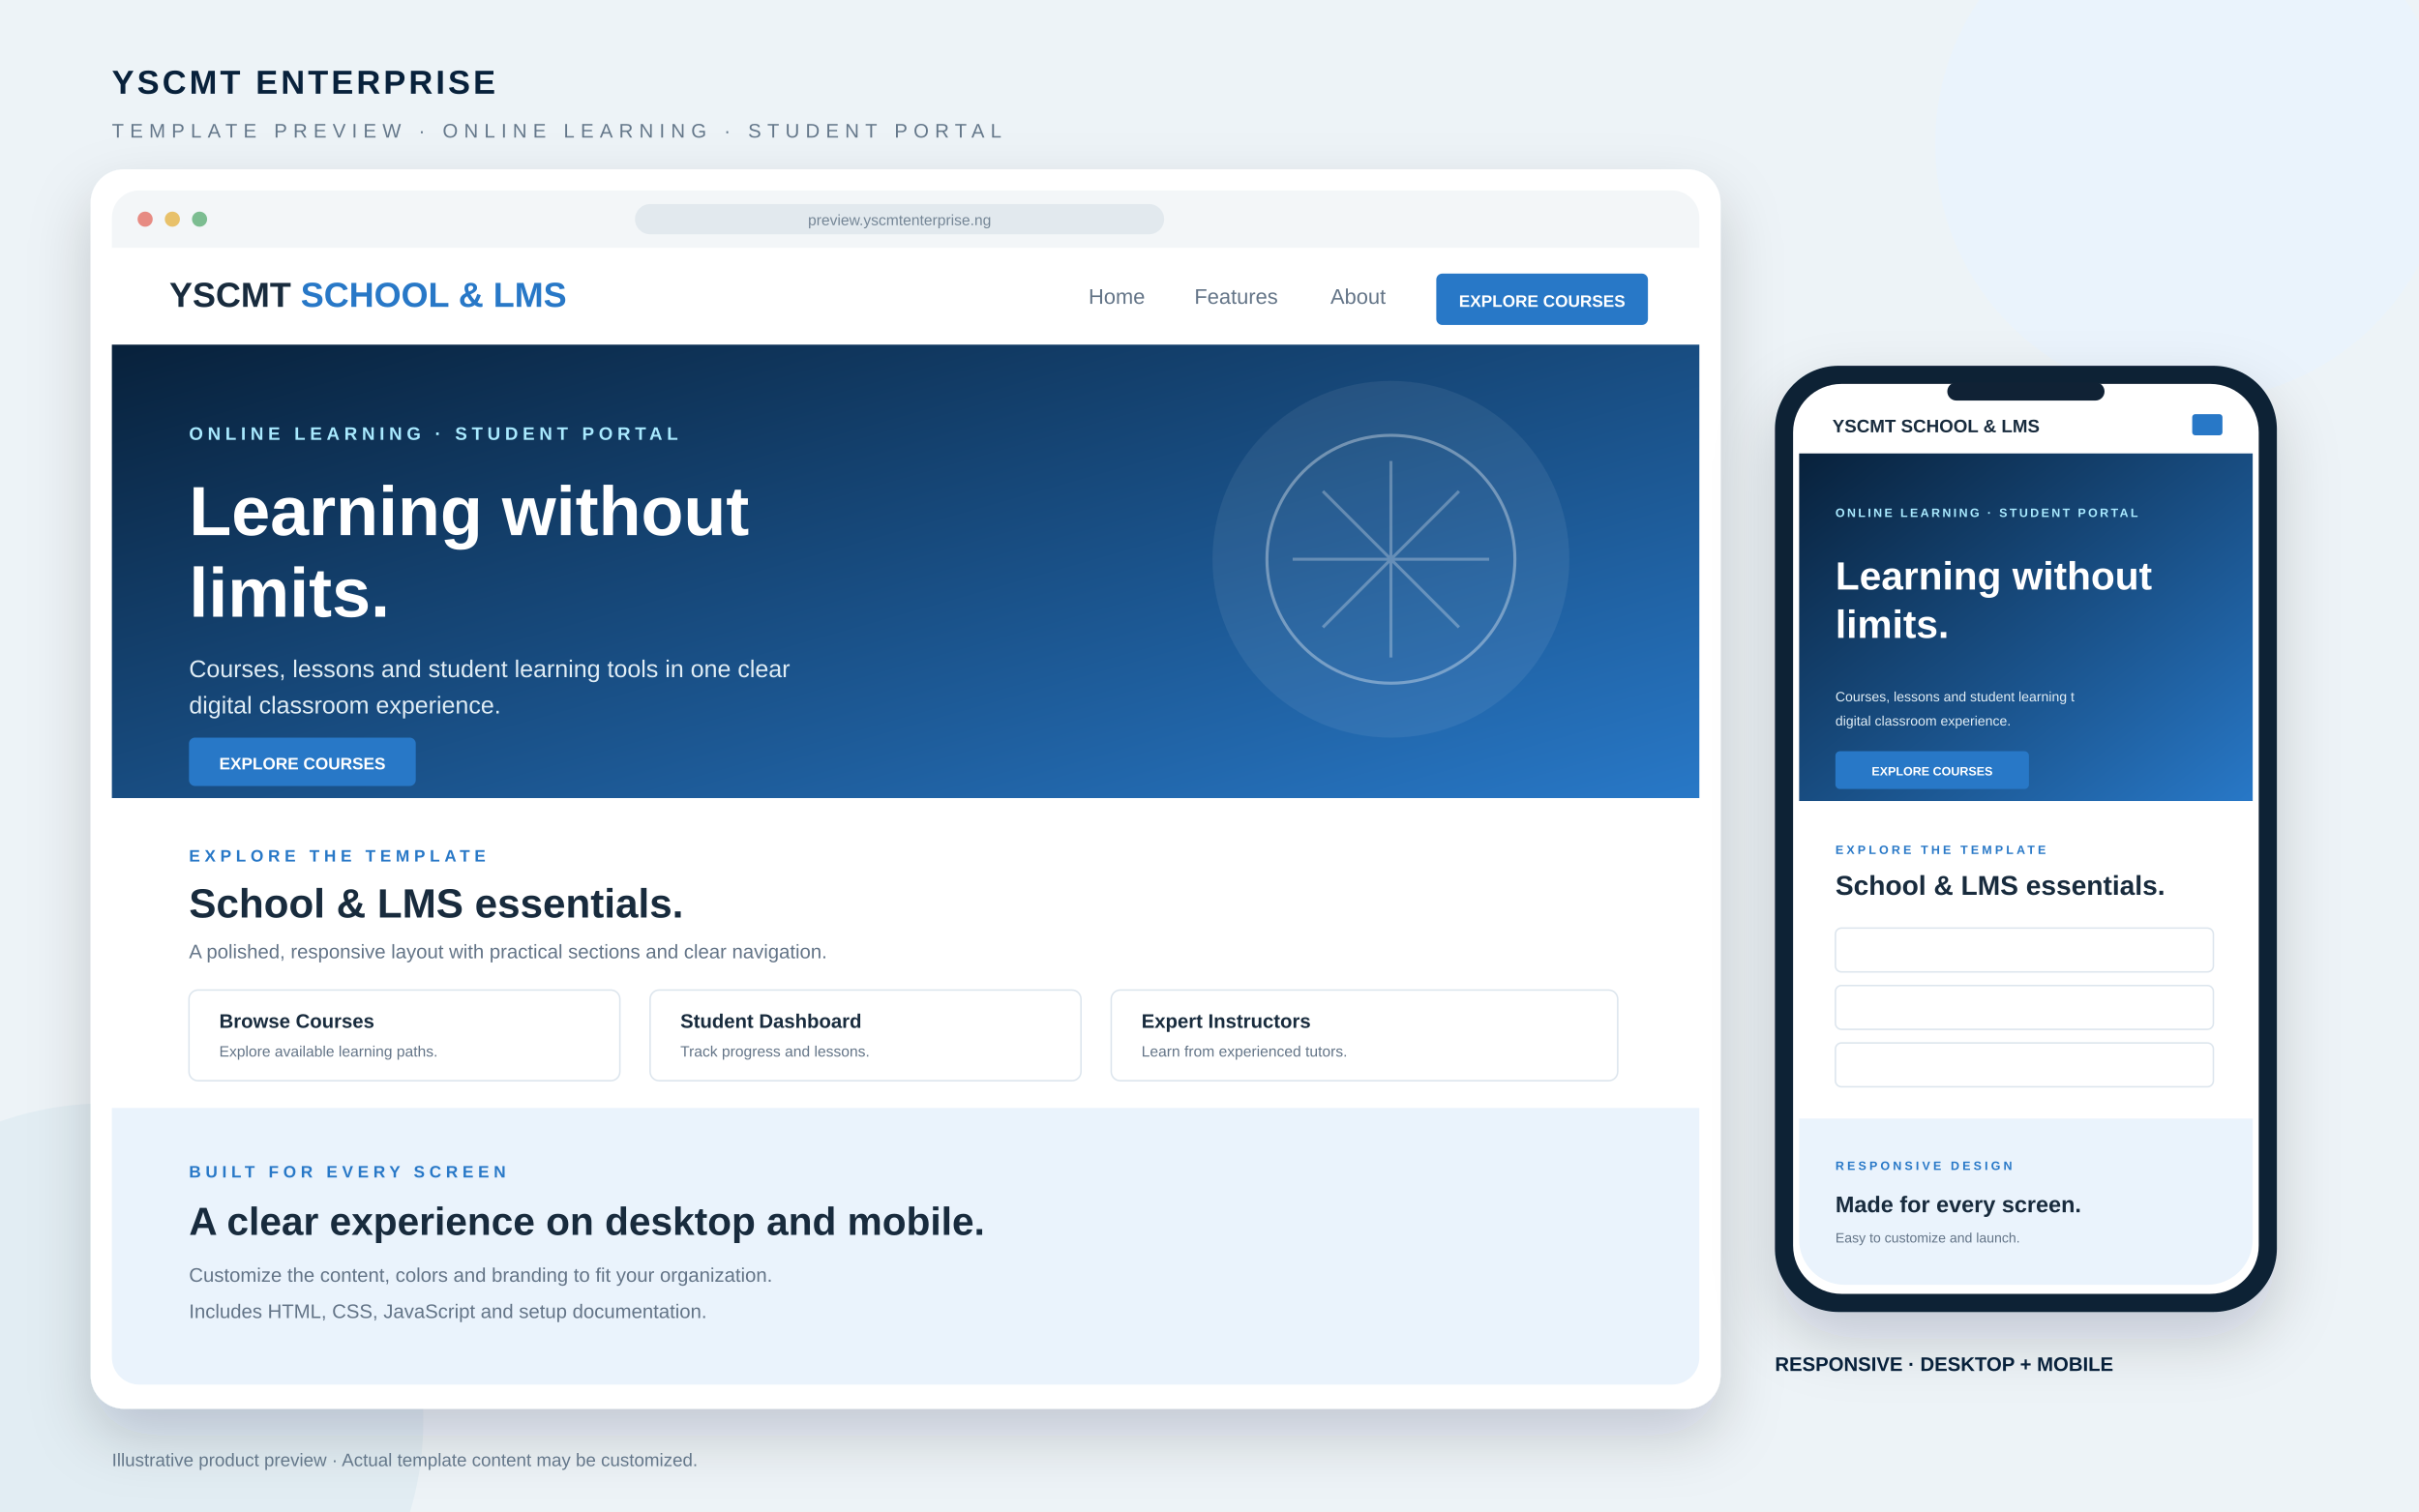
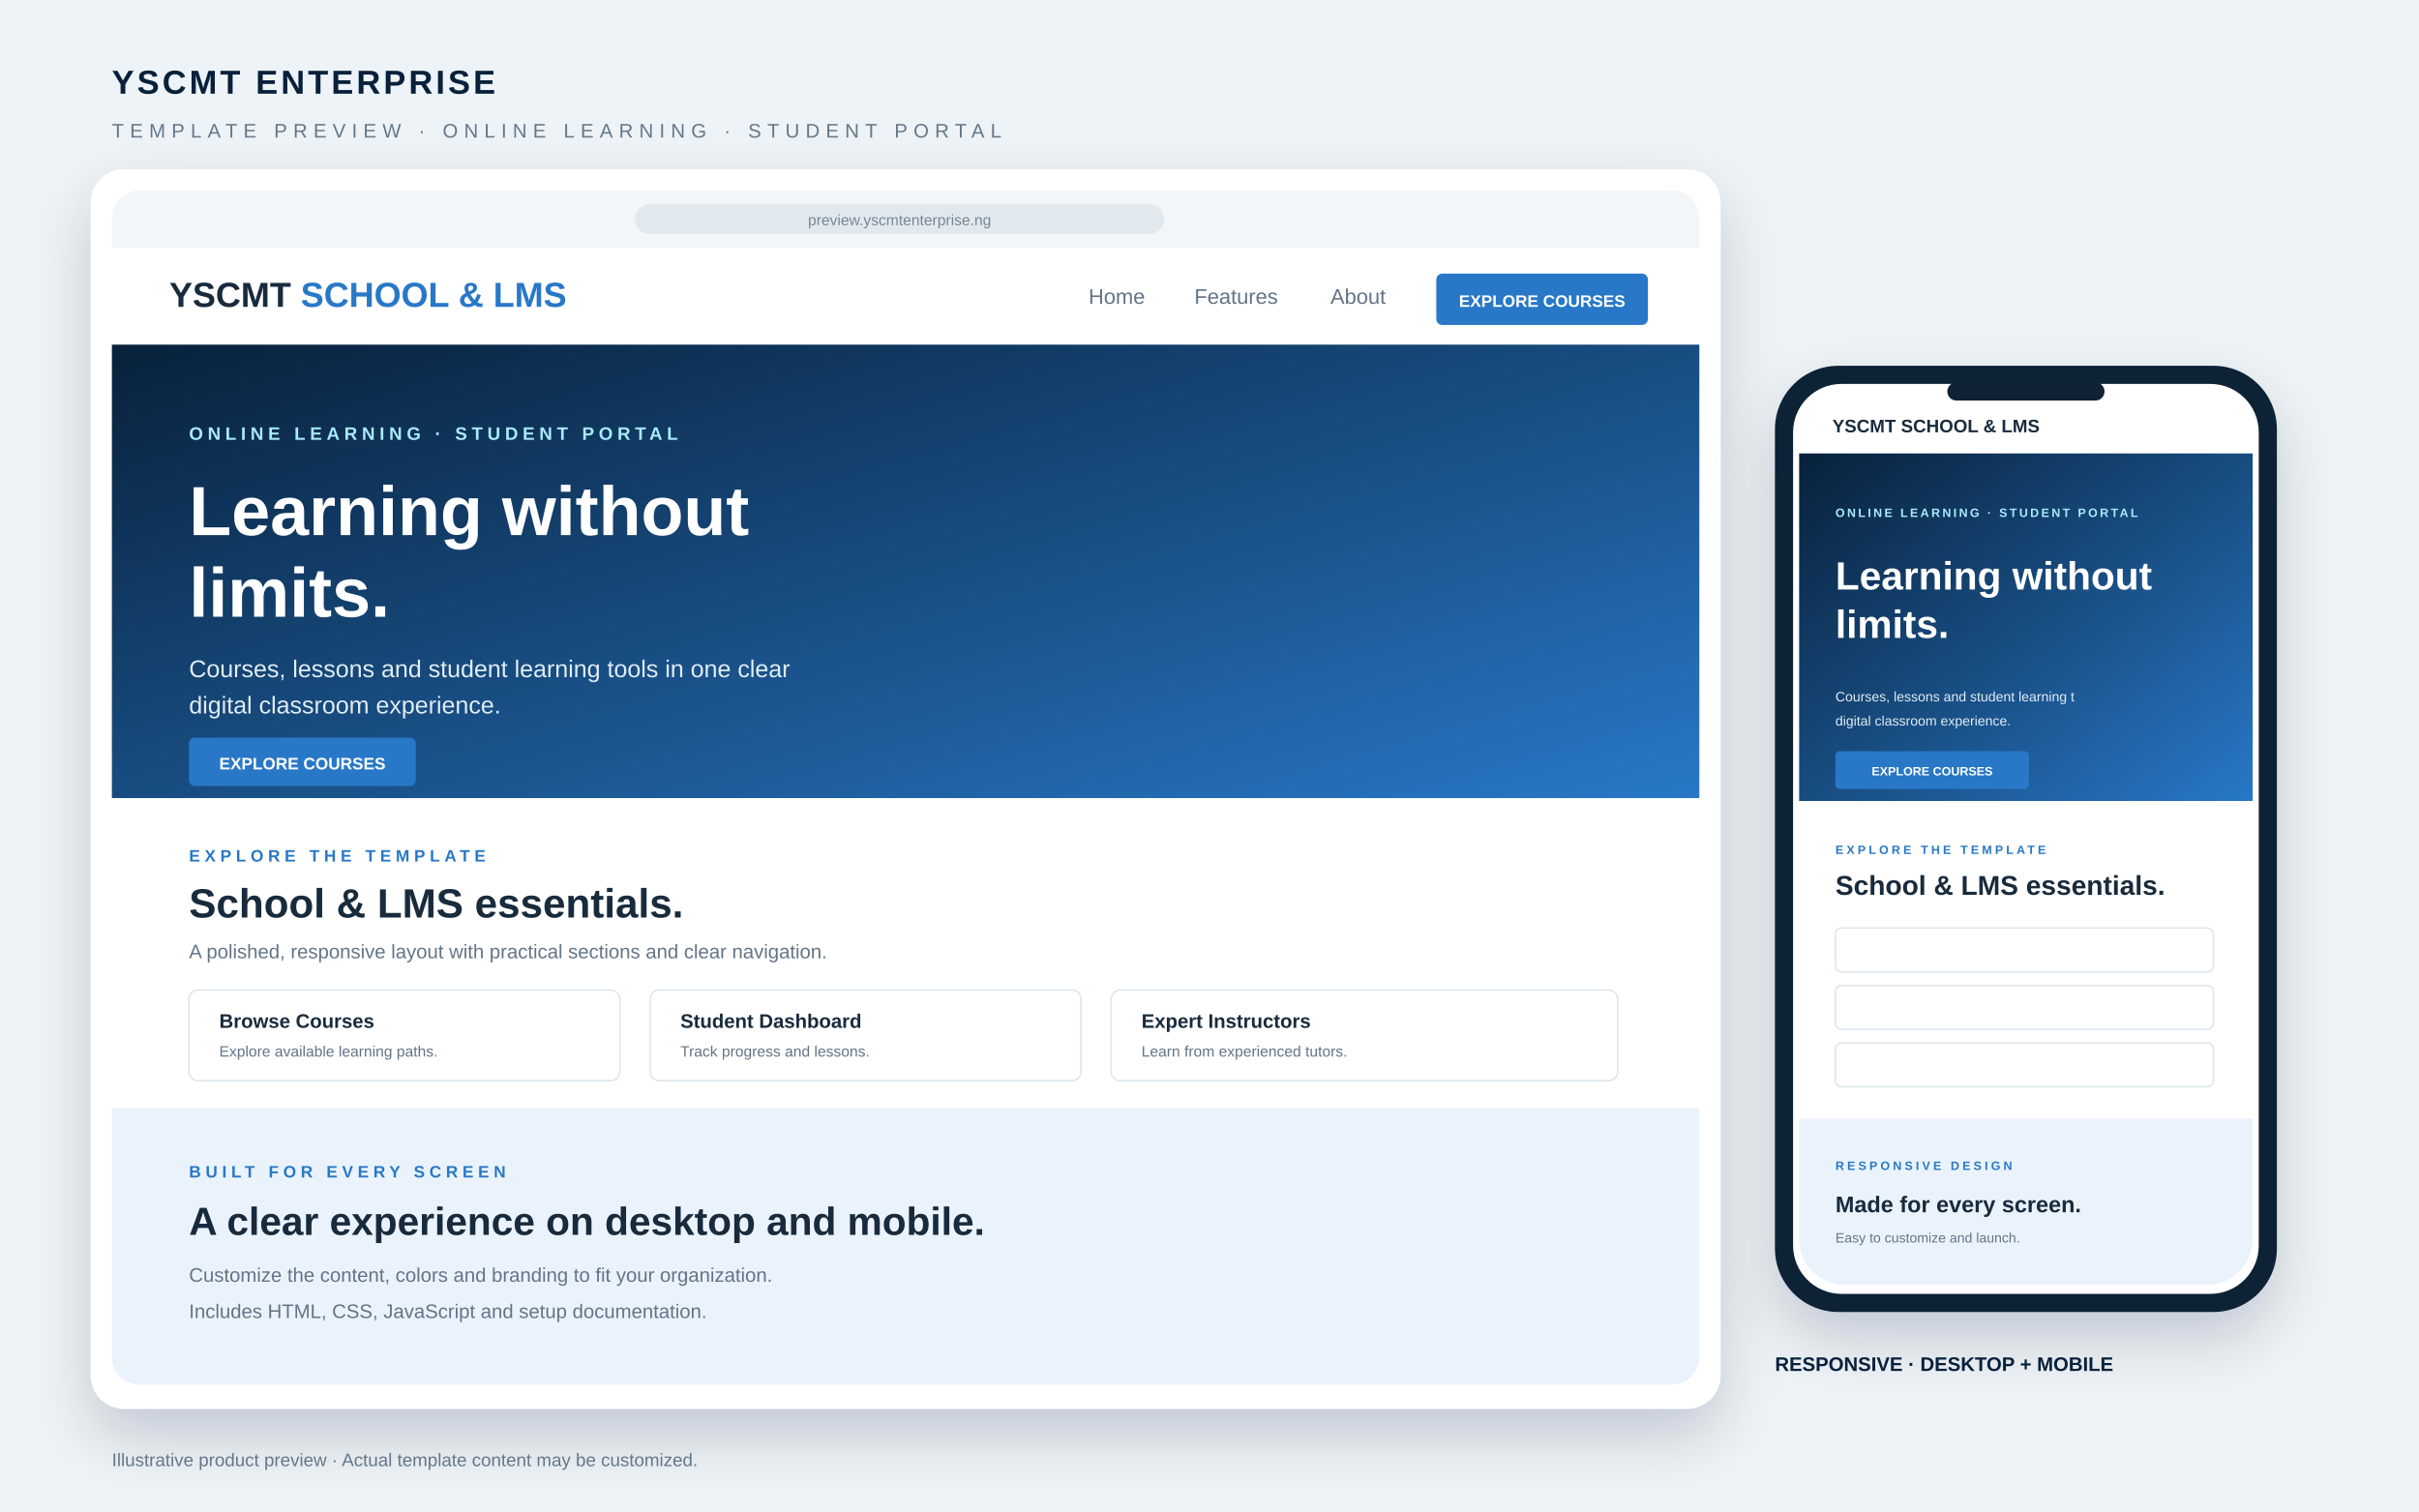
<svg xmlns="http://www.w3.org/2000/svg" width="1600" height="1000" viewBox="0 0 1600 1000" role="img" aria-labelledby="title desc">
  <defs>
    <linearGradient id="hero" x1="0" y1="0" x2="1" y2="1">
      <stop stop-color="#08213b" />
      <stop offset="1" stop-color="#2878c7" />
    </linearGradient>
    <filter id="shadow" x="-20%" y="-20%" width="140%" height="150%">
      <feDropShadow dx="0" dy="18" stdDeviation="20" flood-color="#071b2e" flood-opacity=".18" />
    </filter>
    <clipPath id="desk">
      <rect x="74" y="126" width="1050" height="790" rx="18" />
    </clipPath>
    <clipPath id="phone">
      <rect x="1190" y="260" width="300" height="590" rx="30" />
    </clipPath>
  </defs>
  <rect width="1600" height="1000" fill="#edf3f7" />
-   <circle cx="1450" cy="95" r="170" fill="#eaf3fc" />
-   <circle cx="70" cy="940" r="210" fill="#e2edf3" />
  <g font-family="Arial,Helvetica,sans-serif">
    <text x="74" y="62" fill="#08213b" font-size="22" font-weight="700" letter-spacing="2">YSCMT ENTERPRISE</text>
    <text x="74" y="91" fill="#64778a" font-size="13" letter-spacing="4">TEMPLATE PREVIEW · ONLINE LEARNING · STUDENT PORTAL</text>
    <g filter="url(#shadow)">
      <rect x="60" y="112" width="1078" height="820" rx="22" fill="#fff" />
    </g>
    <g clip-path="url(#desk)">
      <rect x="74" y="126" width="1050" height="38" fill="#f3f6f8" />
-       <circle cx="96" cy="145" r="5" fill="#e78b83" />
-       <circle cx="114" cy="145" r="5" fill="#e8c16a" />
-       <circle cx="132" cy="145" r="5" fill="#7cbd91" />
      <rect x="420" y="135" width="350" height="20" rx="10" fill="#e2e9ee" />
      <text x="595" y="149" fill="#758696" font-size="10" text-anchor="middle">preview.yscmtenterprise.ng</text>
      <rect x="74" y="164" width="1050" height="64" fill="#fff" />
      <text x="112" y="203" fill="#182b3d" font-size="23" font-weight="800">YSCMT <tspan fill="#2878c7"> SCHOOL &amp; LMS</tspan>
      </text>
      <text x="720" y="201" fill="#637487" font-size="14">Home</text>
      <text x="790" y="201" fill="#637487" font-size="14">Features</text>
      <text x="880" y="201" fill="#637487" font-size="14">About</text>
      <rect x="950" y="181" width="140" height="34" rx="4" fill="#2878c7" />
      <text x="1020" y="203" fill="#fff" font-size="11" font-weight="700" text-anchor="middle">EXPLORE COURSES</text>
      <rect x="74" y="228" width="1050" height="300" fill="url(#hero)" />
-       <circle cx="920" cy="370" r="118" fill="#ffffff" opacity=".07" />
-       <circle cx="920" cy="370" r="82" fill="none" stroke="#ffffff" stroke-width="2" opacity=".35" />
-       <path d="M855 370h130M920 305v130M875 325l90 90M965 325l-90 90" stroke="#ffffff" stroke-width="2" opacity=".28" />
      <text x="125" y="291" fill="#a9eaff" font-size="12" font-weight="700" letter-spacing="3">ONLINE LEARNING · STUDENT PORTAL</text>
      <text x="125" y="354" fill="#fff" font-size="46" font-weight="700">Learning without</text>
      <text x="125" y="408" fill="#fff" font-size="46" font-weight="700">limits.</text>
      <text x="125" y="448" fill="#e0edf5" font-size="16">Courses, lessons and student learning tools in one clear</text>
      <text x="125" y="472" fill="#e0edf5" font-size="16">digital classroom experience.</text>
      <rect x="125" y="488" width="150" height="32" rx="4" fill="#2878c7" />
      <text x="200" y="509" fill="#fff" font-size="11" font-weight="700" text-anchor="middle">EXPLORE COURSES</text>
      <rect x="74" y="528" width="1050" height="205" fill="#fff" />
      <text x="125" y="570" fill="#2878c7" font-size="11" font-weight="700" letter-spacing="3">EXPLORE THE TEMPLATE</text>
      <text x="125" y="607" fill="#182b3d" font-size="27" font-weight="700">School &amp; LMS essentials.</text>
      <text x="125" y="634" fill="#637487" font-size="13">A polished, responsive layout with practical sections and clear navigation.</text>
      <g fill="#fff" stroke="#dce5ed">
        <rect x="125" y="655" width="285" height="60" rx="6" />
        <rect x="430" y="655" width="285" height="60" rx="6" />
        <rect x="735" y="655" width="335" height="60" rx="6" />
      </g>
      <g fill="#182b3d" font-size="13" font-weight="700">
        <text x="145" y="680">Browse Courses</text>
        <text x="450" y="680">Student Dashboard</text>
        <text x="755" y="680">Expert Instructors</text>
      </g>
      <g fill="#637487" font-size="10">
        <text x="145" y="699">Explore available learning paths.</text>
        <text x="450" y="699">Track progress and lessons.</text>
        <text x="755" y="699">Learn from experienced tutors.</text>
      </g>
      <rect x="74" y="733" width="1050" height="183" fill="#eaf3fc" />
      <text x="125" y="779" fill="#2878c7" font-size="11" font-weight="700" letter-spacing="3">BUILT FOR EVERY SCREEN</text>
      <text x="125" y="817" fill="#182b3d" font-size="26" font-weight="700">A clear experience on desktop and mobile.</text>
      <text x="125" y="848" fill="#637487" font-size="13">Customize the content, colors and branding to fit your organization.</text>
      <text x="125" y="872" fill="#637487" font-size="13">Includes HTML, CSS, JavaScript and setup documentation.</text>
    </g>
    <g filter="url(#shadow)">
      <rect x="1174" y="242" width="332" height="626" rx="42" fill="#102235" />
      <rect x="1186" y="254" width="308" height="602" rx="32" fill="#fff" />
    </g>
    <g clip-path="url(#phone)">
      <rect x="1190" y="260" width="300" height="590" fill="#fff" />
      <text x="1212" y="286" fill="#182b3d" font-size="12" font-weight="800">YSCMT SCHOOL &amp; LMS</text>
-       <rect x="1450" y="274" width="20" height="14" rx="2" fill="#2878c7" />
      <rect x="1190" y="300" width="300" height="230" fill="url(#hero)" />
      <text x="1214" y="342" fill="#a9eaff" font-size="8" font-weight="700" letter-spacing="1.5">ONLINE LEARNING · STUDENT PORTAL</text>
      <text x="1214" y="390" fill="#fff" font-size="26" font-weight="700">Learning without</text>
      <text x="1214" y="422" fill="#fff" font-size="26" font-weight="700">limits.</text>
      <text x="1214" y="464" fill="#e0edf5" font-size="9">Courses, lessons and student learning t</text>
      <text x="1214" y="480" fill="#e0edf5" font-size="9">digital classroom experience.</text>
      <rect x="1214" y="497" width="128" height="25" rx="3" fill="#2878c7" />
      <text x="1278" y="513" fill="#fff" font-size="8" font-weight="700" text-anchor="middle">EXPLORE COURSES</text>
      <rect x="1190" y="530" width="300" height="210" fill="#fff" />
      <text x="1214" y="565" fill="#2878c7" font-size="8" font-weight="700" letter-spacing="2">EXPLORE THE TEMPLATE</text>
      <text x="1214" y="592" fill="#182b3d" font-size="18" font-weight="700">School &amp; LMS essentials.</text>
      <rect x="1214" y="614" width="250" height="29" rx="4" fill="#fff" stroke="#dce5ed" />
      <rect x="1214" y="652" width="250" height="29" rx="4" fill="#fff" stroke="#dce5ed" />
      <rect x="1214" y="690" width="250" height="29" rx="4" fill="#fff" stroke="#dce5ed" />
      <rect x="1190" y="740" width="300" height="110" fill="#eaf3fc" />
      <text x="1214" y="774" fill="#2878c7" font-size="8" font-weight="700" letter-spacing="2">RESPONSIVE DESIGN</text>
      <text x="1214" y="802" fill="#182b3d" font-size="15" font-weight="700">Made for every screen.</text>
      <text x="1214" y="822" fill="#637487" font-size="9">Easy to customize and launch.</text>
    </g>
    <rect x="1288" y="253" width="104" height="12" rx="6" fill="#102235" />
    <text x="1174" y="907" fill="#08213b" font-size="13" font-weight="700">RESPONSIVE · DESKTOP + MOBILE</text>
    <text x="74" y="970" fill="#64778a" font-size="12">Illustrative product preview · Actual template content may be customized.</text>
  </g>
</svg>
